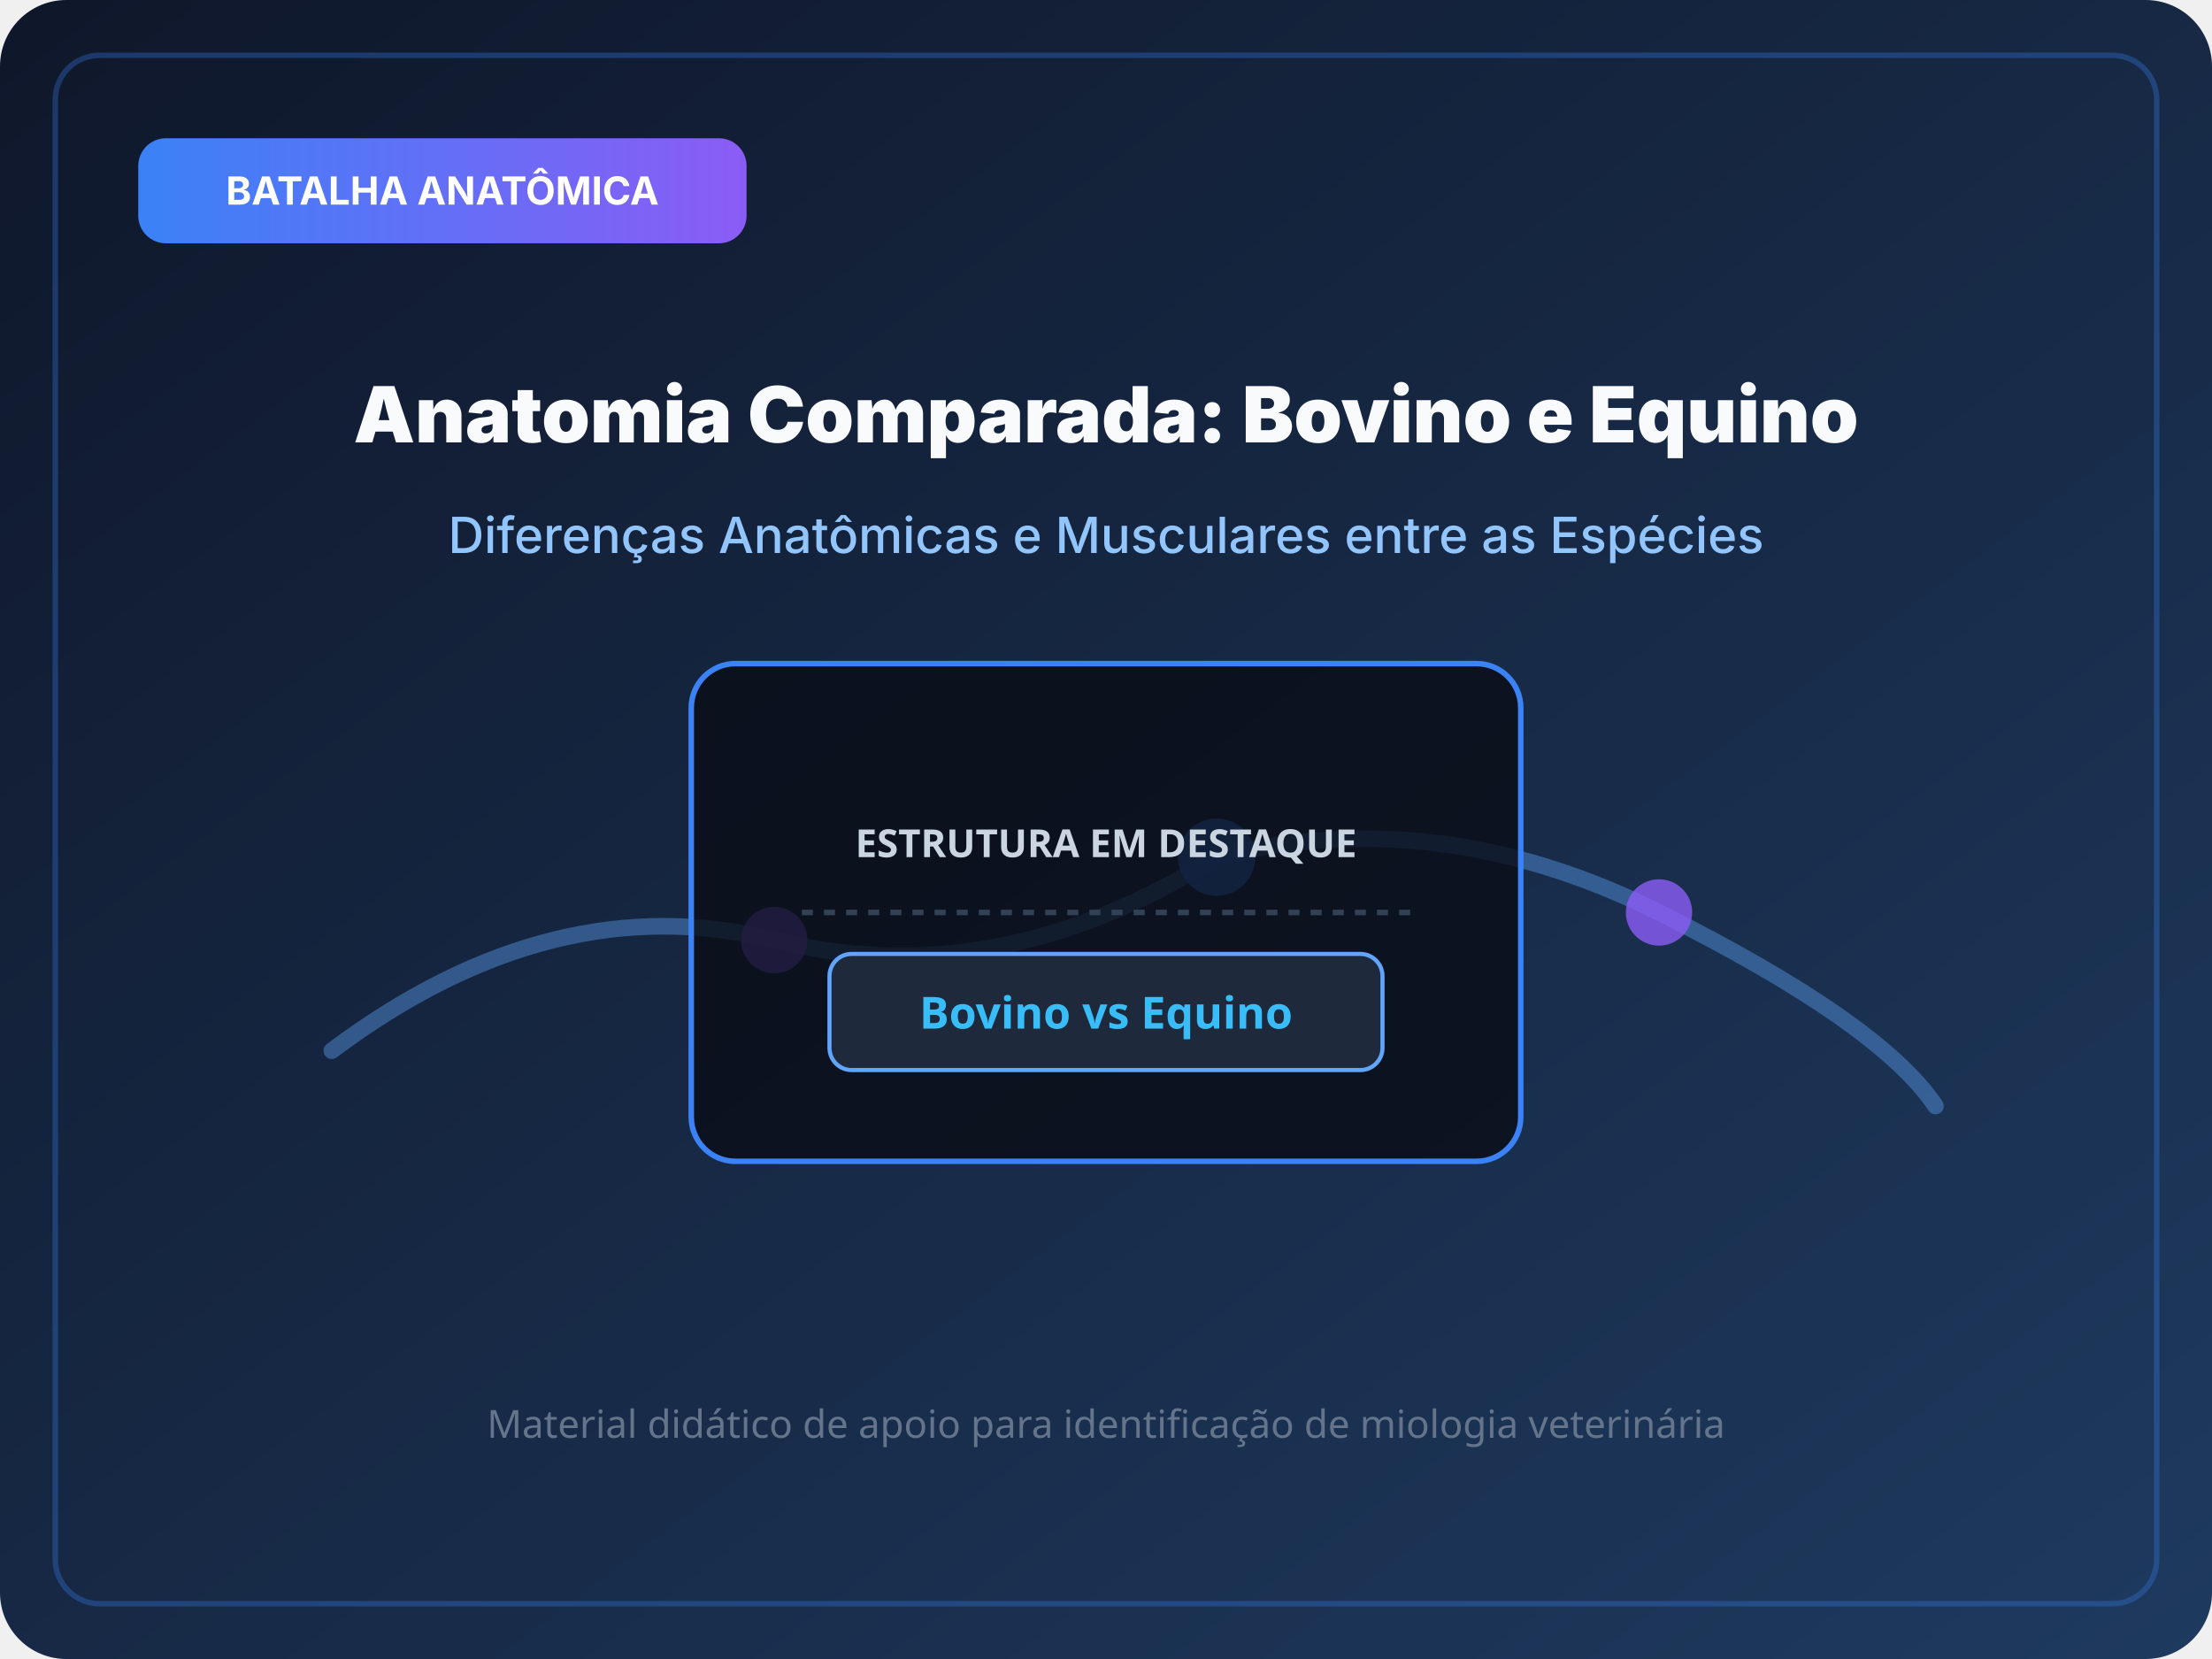
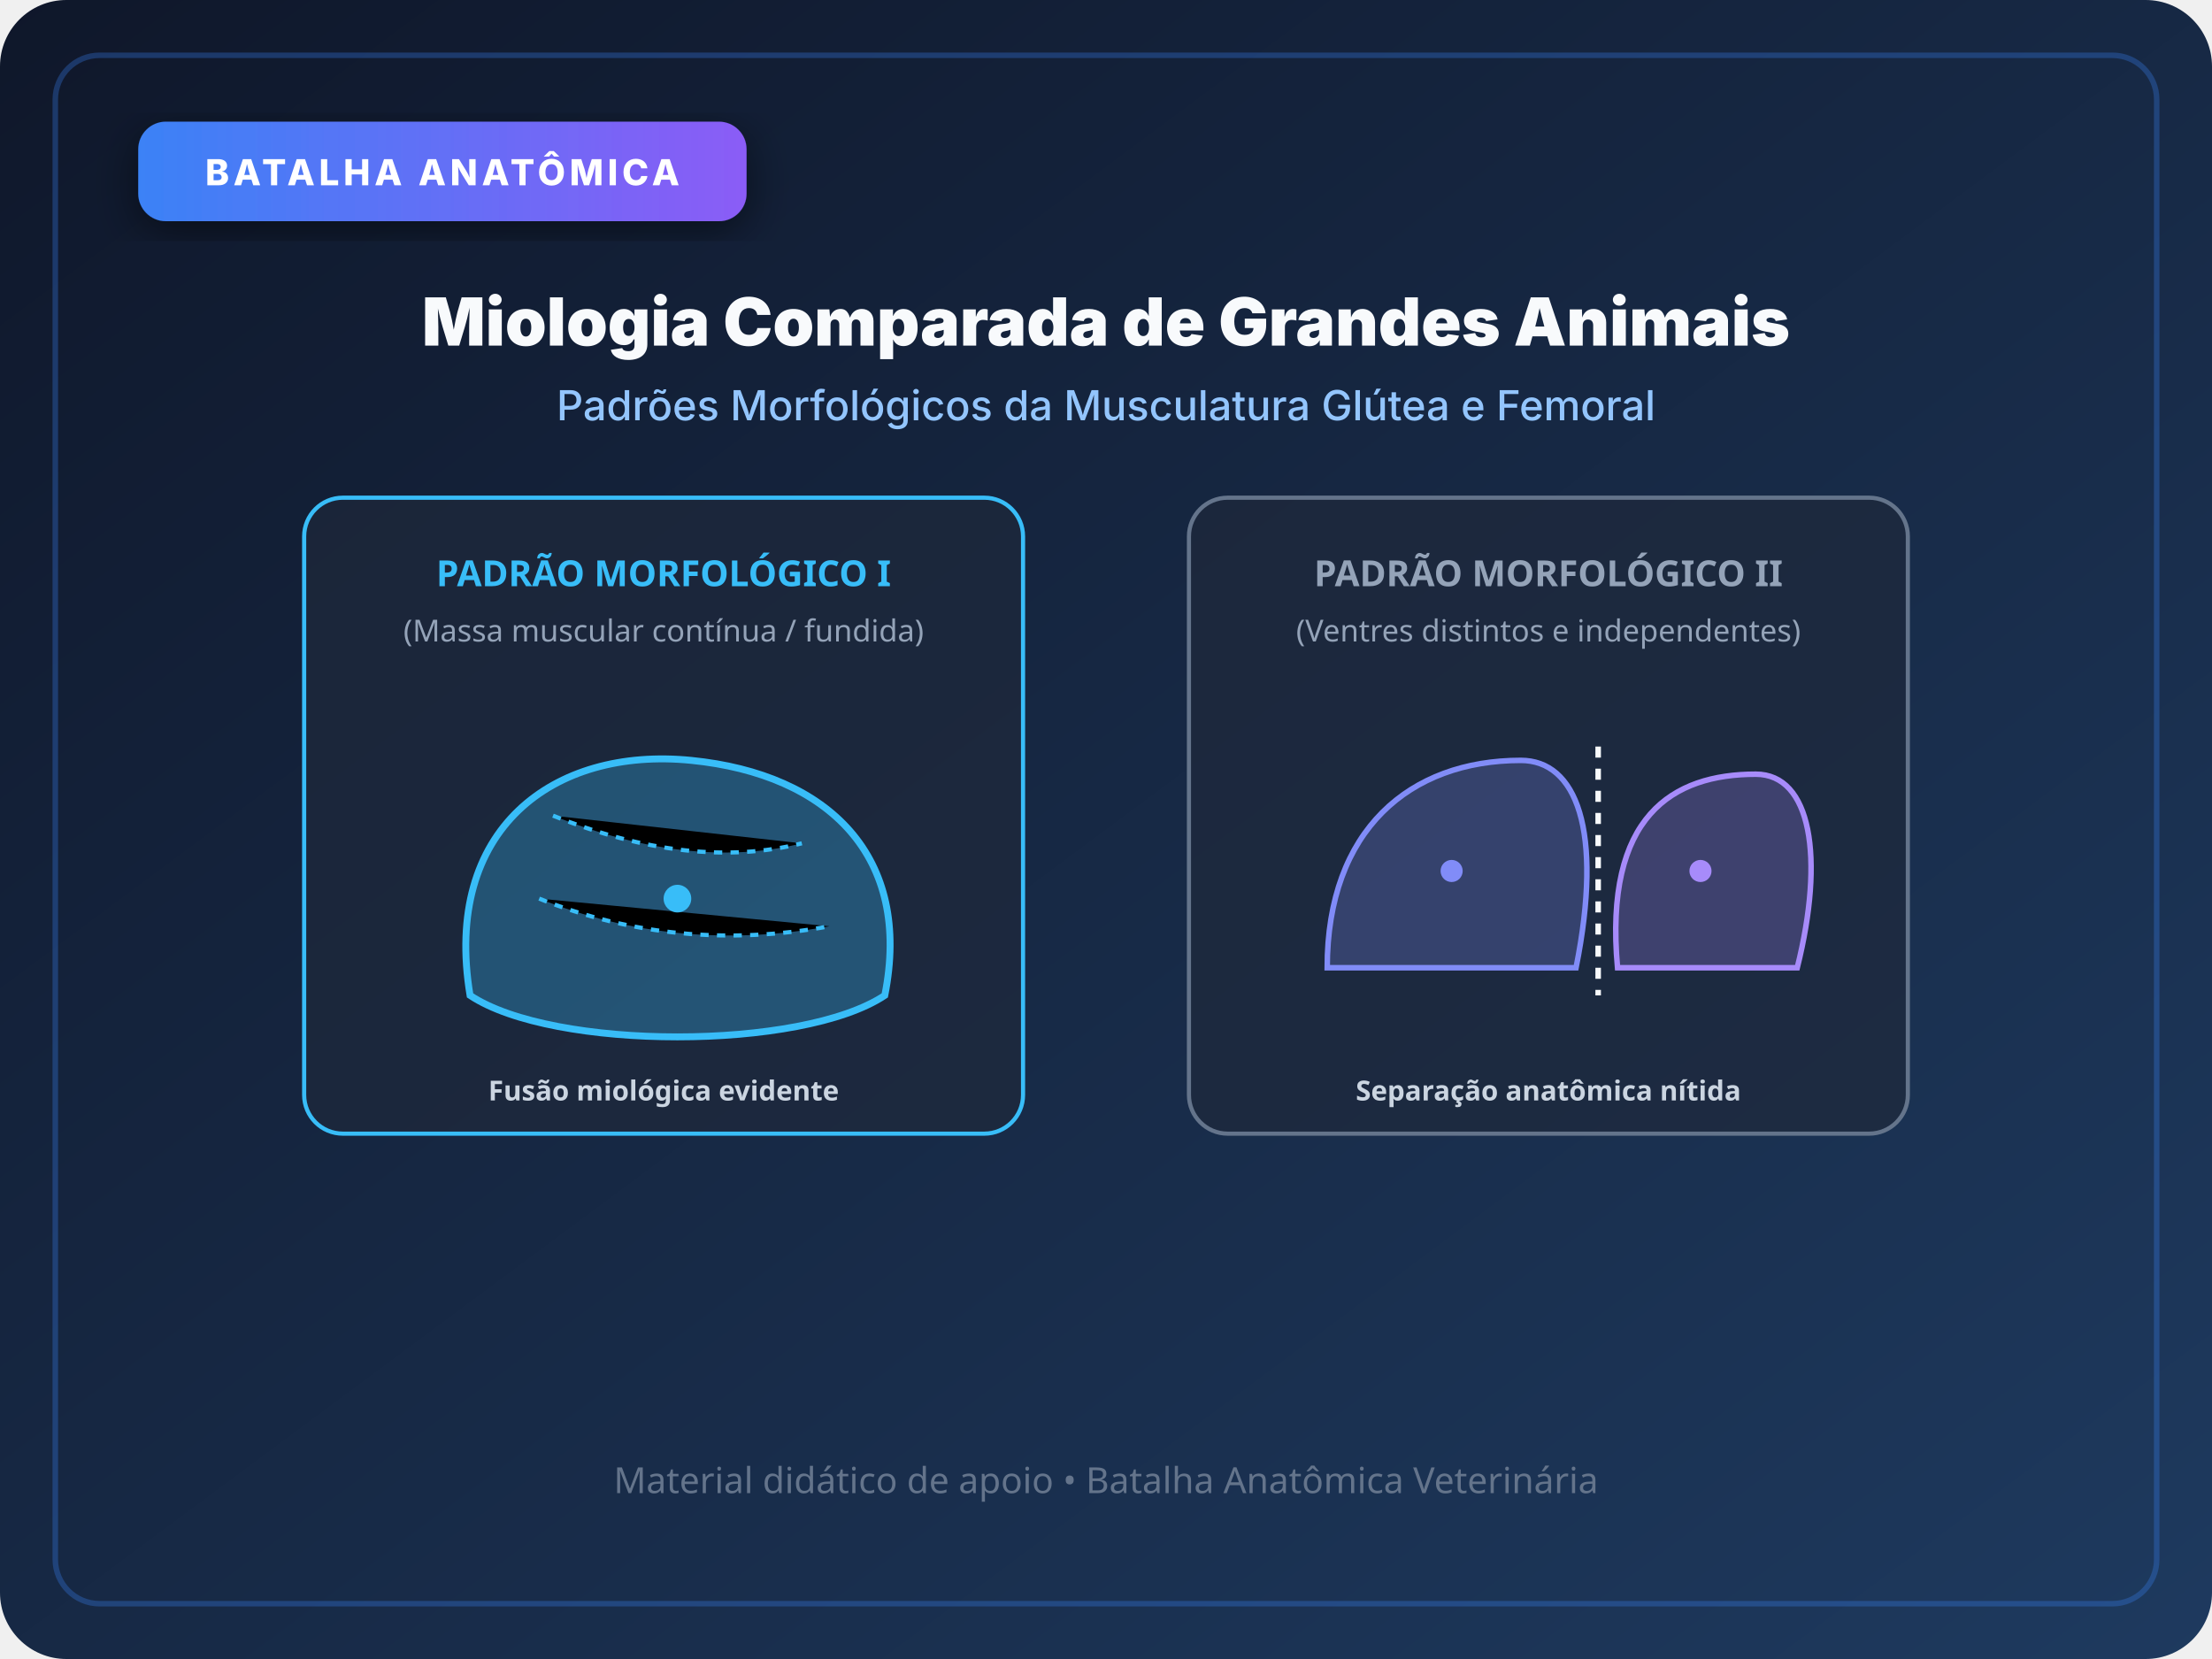
<svg xmlns="http://www.w3.org/2000/svg" viewBox="0 0 800 600" width="800" height="600">
  <defs>
-     <linearGradient id="bg" x1="0%" y1="0%" x2="100%" y2="100%">
+     <linearGradient id="bg_q8" x1="0%" y1="0%" x2="100%" y2="100%">
      <stop offset="0%" stop-color="#0f172a" />
      <stop offset="100%" stop-color="#1e3a5f" />
    </linearGradient>
-     <linearGradient id="accent" x1="0%" y1="0%" x2="100%" y2="0%">
+     <linearGradient id="accent_q8" x1="0%" y1="0%" x2="100%" y2="0%">
      <stop offset="0%" stop-color="#3b82f6" />
      <stop offset="100%" stop-color="#8b5cf6" />
    </linearGradient>
+     <filter id="shadow_q8" x="-20%" y="-20%" width="140%" height="140%">
+       <feDropShadow dx="0" dy="4" stdDeviation="8" flood-color="#000000" flood-opacity="0.5" />
+     </filter>
  </defs>
-   <rect width="800" height="600" fill="url(#bg)" rx="24" />
+   <rect width="800" height="600" fill="url(#bg_q8)" rx="24" />
  <rect x="20" y="20" width="760" height="560" fill="none" stroke="#3b82f6" stroke-opacity="0.3" stroke-width="2" rx="16" />
-   <path d="M 120 380 Q 200 320 280 340 T 440 310 Q 520 290 600 330 T 700 400" fill="none" stroke="#60a5fa" stroke-width="6" stroke-linecap="round" opacity="0.4" />
-   <circle cx="280" cy="340" r="12" fill="#8b5cf6" opacity="0.8" />
-   <circle cx="440" cy="310" r="14" fill="#3b82f6" opacity="0.8" />
-   <circle cx="600" cy="330" r="12" fill="#8b5cf6" opacity="0.8" />
-   <rect x="50" y="50" width="220" height="38" rx="10" fill="url(#accent)" />
-   <text x="160" y="74" fill="#ffffff" font-family="system-ui, -apple-system, sans-serif" font-size="14" font-weight="bold" text-anchor="middle">BATALHA ANATÔMICA</text>
-   <text x="400" y="160" fill="#f8fafc" font-family="system-ui, -apple-system, sans-serif" font-size="28" font-weight="900" text-anchor="middle">Anatomia Comparada: Bovino e Equino</text>
-   <text x="400" y="200" fill="#93c5fd" font-family="system-ui, -apple-system, sans-serif" font-size="18" font-weight="500" text-anchor="middle">Diferenças Anatômicas e Musculares entre as Espécies</text>
-   <g transform="translate(250, 240)">
-     <rect width="300" height="180" rx="16" fill="#090d16" fill-opacity="0.8" stroke="#3b82f6" stroke-width="2" />
-     <path d="M 40 90 L 260 90" stroke="#334155" stroke-dasharray="4,4" stroke-width="2" />
-     <text x="150" y="70" fill="#cbd5e1" font-family="system-ui, sans-serif" font-size="14" font-weight="bold" text-anchor="middle">ESTRUTURA EM DESTAQUE</text>
-     <rect x="50" y="105" width="200" height="42" rx="8" fill="#1e293b" stroke="#60a5fa" stroke-width="1.5" />
-     <text x="150" y="132" fill="#38bdf8" font-family="system-ui, sans-serif" font-size="16" font-weight="bold" text-anchor="middle">Bovino vs Equino</text>
+   <rect x="50" y="44" width="220" height="36" rx="10" fill="url(#accent_q8)" filter="url(#shadow_q8)" />
+   <text x="160" y="67" fill="#ffffff" font-family="system-ui, -apple-system, sans-serif" font-size="13" font-weight="800" letter-spacing="1.5" text-anchor="middle">BATALHA ANATÔMICA</text>
+   <text x="400" y="125" fill="#f8fafc" font-family="system-ui, -apple-system, sans-serif" font-size="24" font-weight="900" text-anchor="middle">Miologia Comparada de Grandes Animais</text>
+   <text x="400" y="152" fill="#93c5fd" font-family="system-ui, -apple-system, sans-serif" font-size="15" font-weight="500" text-anchor="middle">Padrões Morfológicos da Musculatura Glútea e Femoral</text>
+   <g transform="translate(80, 180)">
+     <g transform="translate(30, 0)">
+       <rect width="260" height="230" rx="14" fill="#1e293b" fill-opacity="0.7" stroke="#38bdf8" stroke-width="1.5" />
+       <text x="130" y="32" fill="#38bdf8" font-family="system-ui, sans-serif" font-size="13" font-weight="800" text-anchor="middle">PADRÃO MORFOLÓGICO I</text>
+       <text x="130" y="52" fill="#94a3b8" font-family="system-ui, sans-serif" font-size="11" text-anchor="middle">(Massa muscular contínua / fundida)</text>
+       <path d="M 60 180 C 50 120 90 90 140 95 C 190 100 220 130 210 180 C 180 200 90 200 60 180 Z" fill="#38bdf8" fill-opacity="0.3" stroke="#38bdf8" stroke-width="2.5" />
+       <path d="M 90 115 Q 140 135 180 125 M 85 145 Q 135 165 190 155" stroke="#38bdf8" stroke-width="1.5" stroke-dasharray="3,3" />
+       <circle cx="135" cy="145" r="5" fill="#38bdf8" />
+       <text x="130" y="218" fill="#cbd5e1" font-family="system-ui, sans-serif" font-size="10" font-weight="600" text-anchor="middle">Fusão miológica evidente</text>
+     </g>
+     <g transform="translate(350, 0)">
+       <rect width="260" height="230" rx="14" fill="#1e293b" fill-opacity="0.7" stroke="#64748b" stroke-width="1.5" />
+       <text x="130" y="32" fill="#94a3b8" font-family="system-ui, sans-serif" font-size="13" font-weight="800" text-anchor="middle">PADRÃO MORFOLÓGICO II</text>
+       <text x="130" y="52" fill="#94a3b8" font-family="system-ui, sans-serif" font-size="11" text-anchor="middle">(Ventres distintos e independentes)</text>
+       <path d="M 50 170 C 50 120 80 95 120 95 C 140 95 150 120 140 170 Z" fill="#818cf8" fill-opacity="0.25" stroke="#818cf8" stroke-width="2" />
+       <path d="M 155 170 C 150 115 175 100 205 100 C 225 100 230 130 220 170 Z" fill="#a78bfa" fill-opacity="0.25" stroke="#a78bfa" stroke-width="2" />
+       <line x1="148" y1="90" x2="148" y2="180" stroke="#f8fafc" stroke-width="2" stroke-dasharray="4,4" />
+       <circle cx="95" cy="135" r="4" fill="#818cf8" />
+       <circle cx="185" cy="135" r="4" fill="#a78bfa" />
+       <text x="130" y="218" fill="#cbd5e1" font-family="system-ui, sans-serif" font-size="10" font-weight="600" text-anchor="middle">Separação anatômica nítida</text>
+     </g>
  </g>
-   <text x="400" y="520" fill="#64748b" font-family="system-ui, sans-serif" font-size="14" text-anchor="middle">Material didático de apoio para identificação de miologia veterinária</text>
+   <text x="400" y="540" fill="#64748b" font-family="system-ui, sans-serif" font-size="13" text-anchor="middle">Material didático de apoio • Batalha Anatômica Veterinária</text>
</svg>
